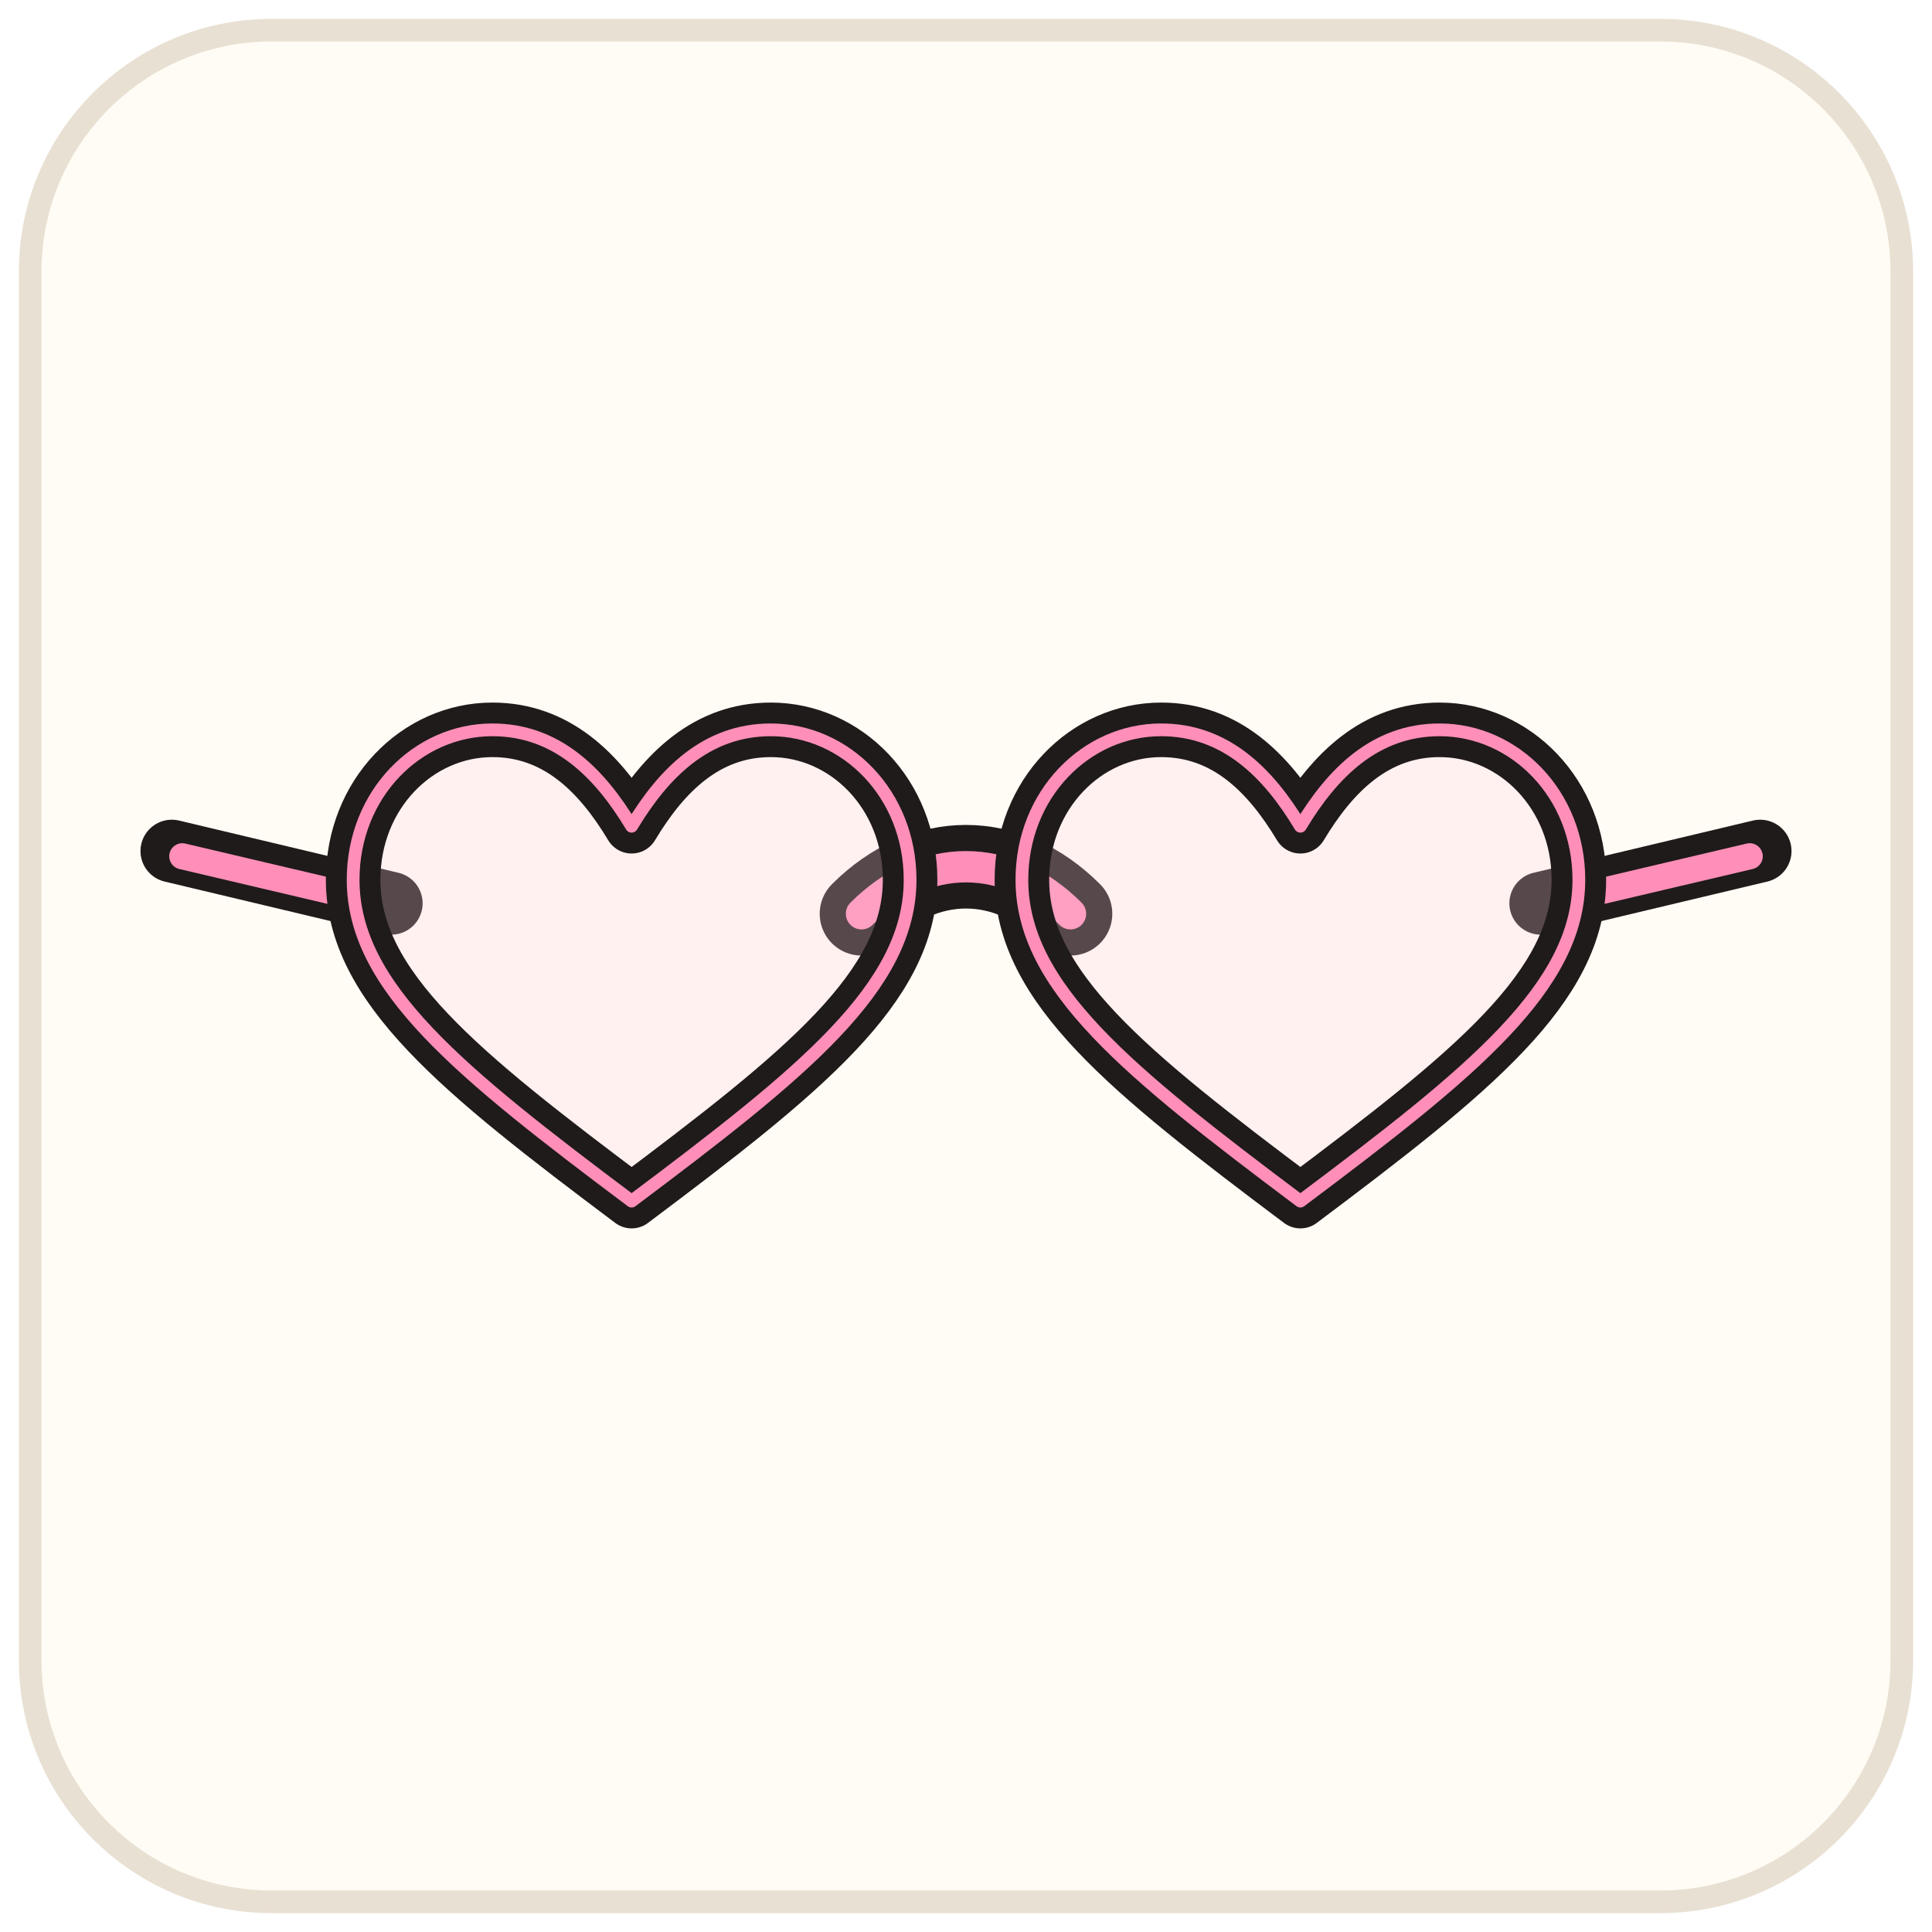
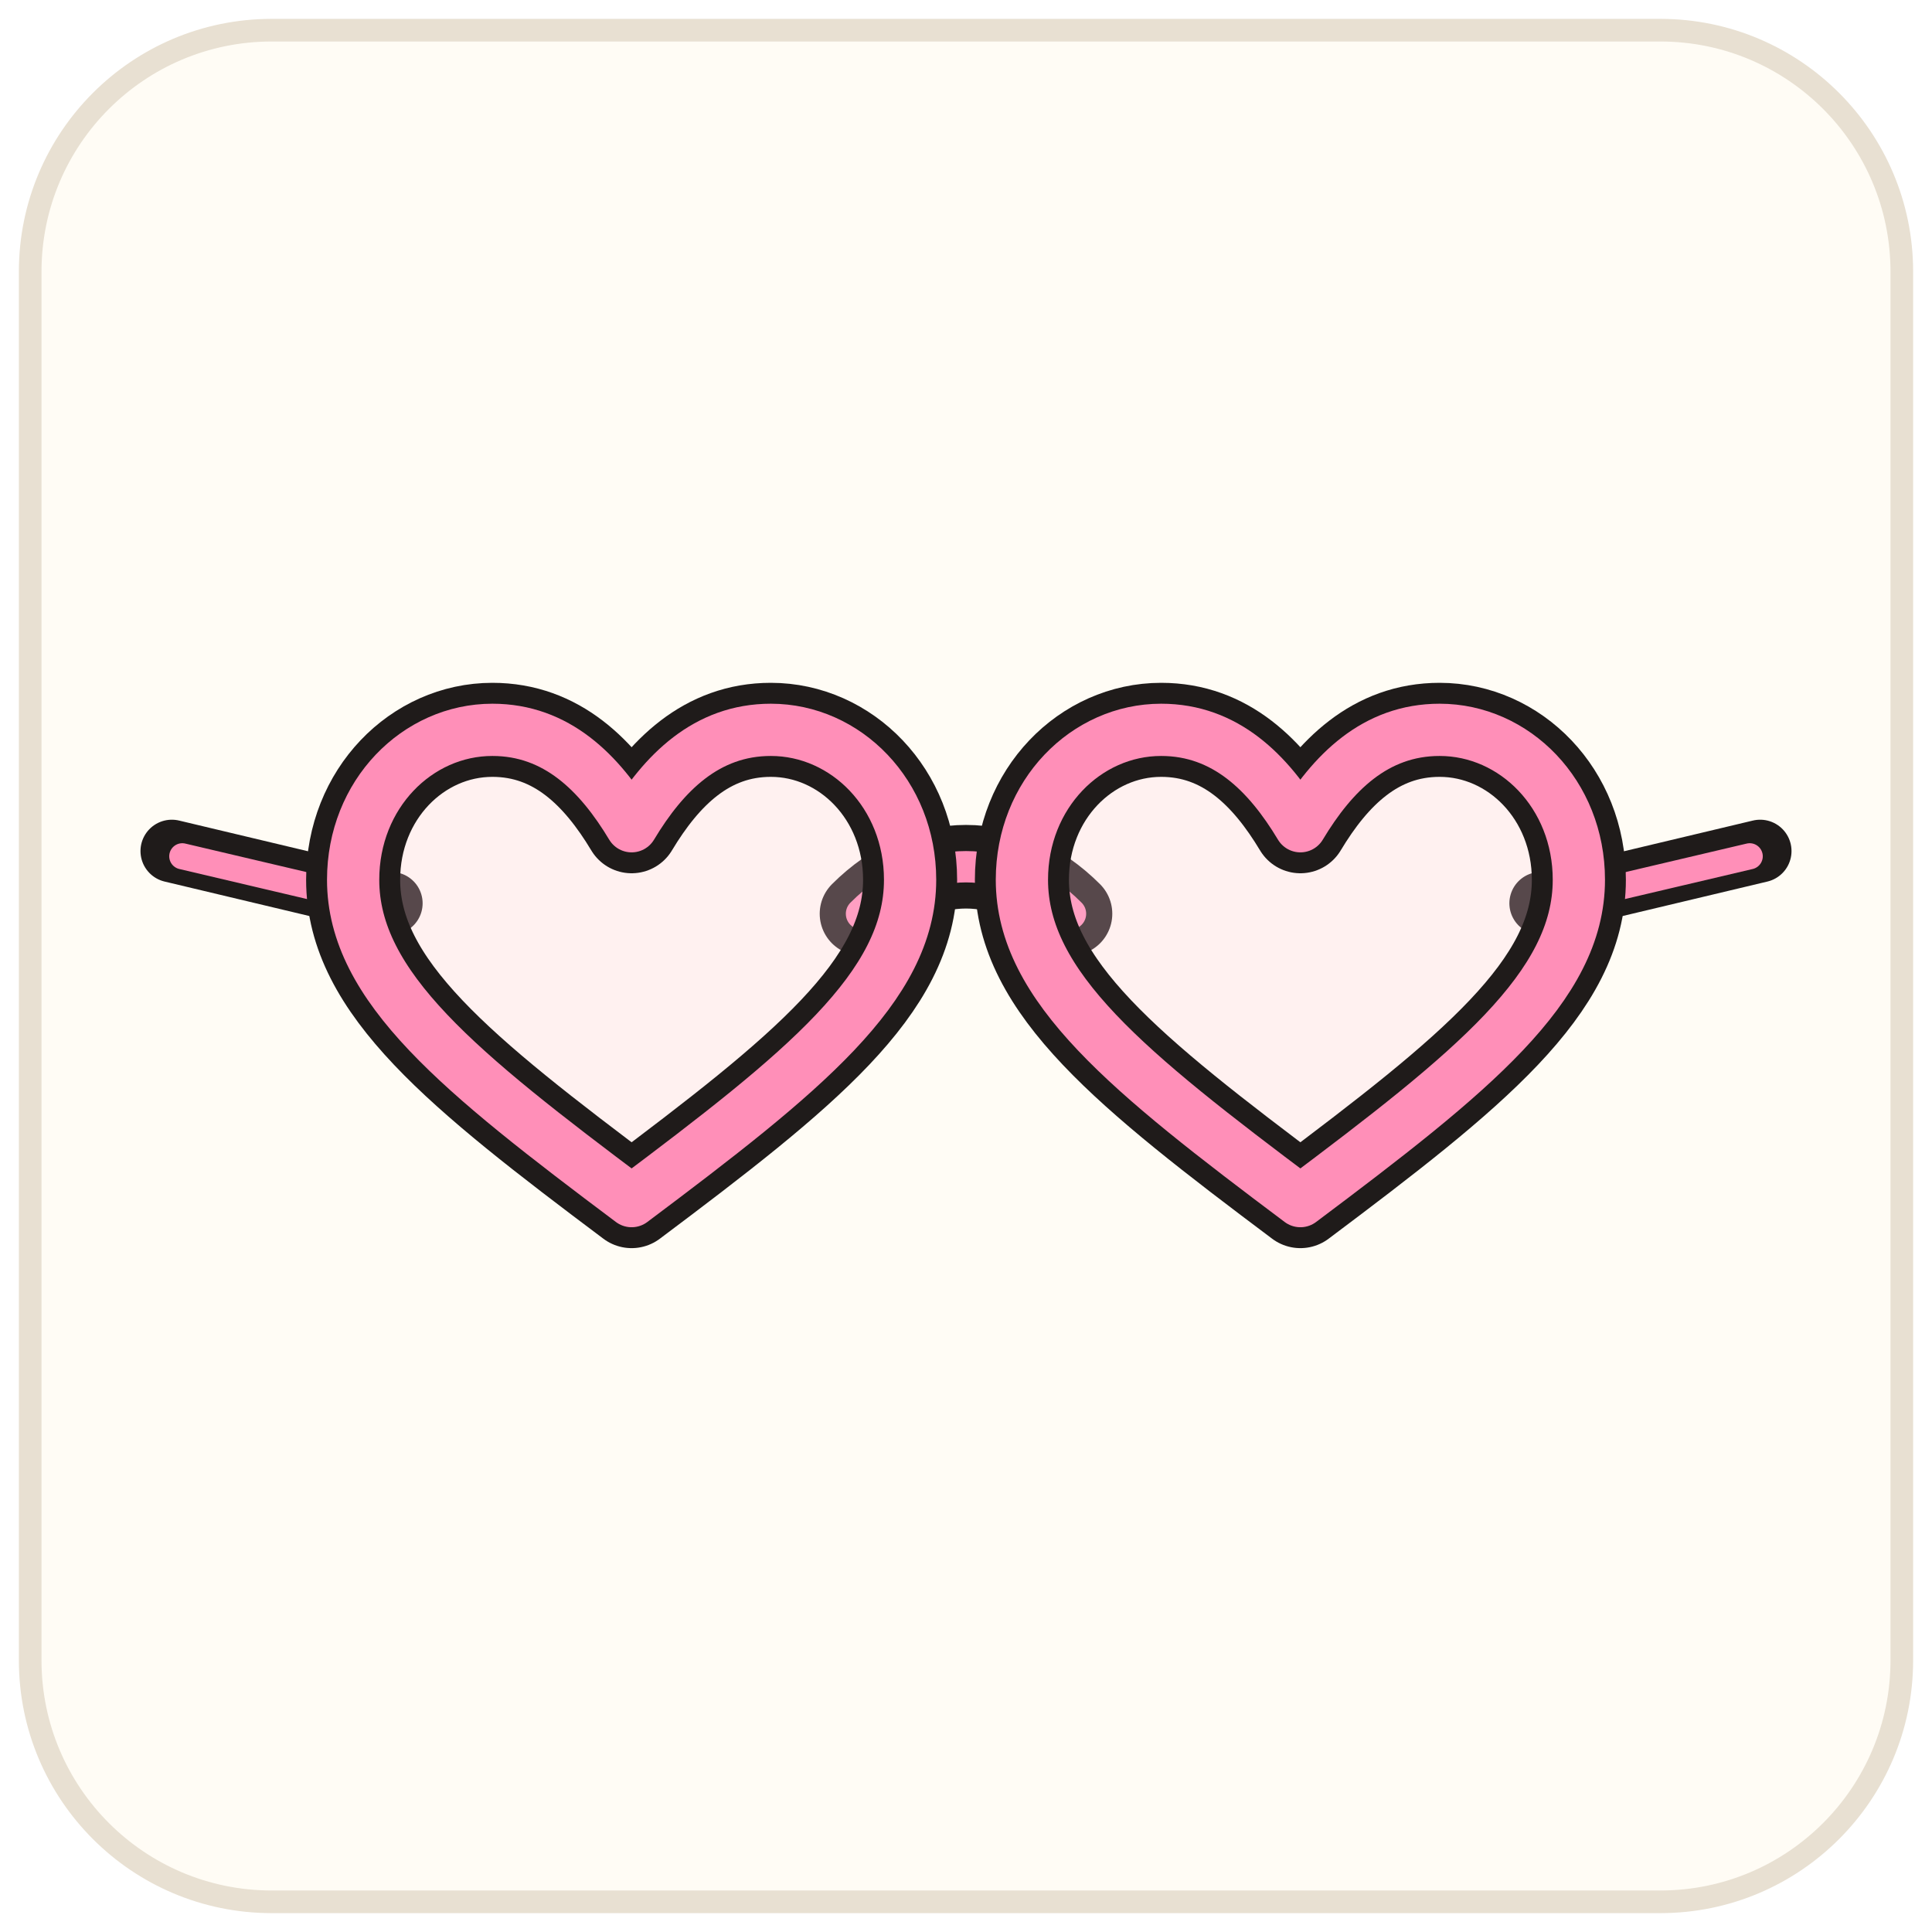
<svg xmlns="http://www.w3.org/2000/svg" viewBox="0 0 256 256" width="256" height="256">
  <rect x="4" y="4" width="248" height="248" rx="32" fill="#FFFCF5" stroke="#E8E0D2" stroke-width="3" />
  <svg x="20" y="20" width="216" height="216" viewBox="100 70 312 312" preserveAspectRatio="xMidYMid meet" overflow="visible">
    <g stroke-linejoin="round" stroke-linecap="round">
      <path fill="none" stroke="#1F1B1A" stroke-width="12" d="M146 214 L104 204 M366 214 L408 204" />
      <path fill="none" stroke="#FF8FB8" stroke-width="5" d="M140 213 L106 205 M372 213 L406 205" />
      <path fill="none" stroke="#1F1B1A" stroke-width="16" d="M236 216 C248 204 264 204 276 216" />
      <path fill="none" stroke="#FF8FB8" stroke-width="6" d="M236 216 C248 204 264 204 276 216" />
      <g transform="translate(192 230) scale(4.1)">
        <path d="M0 10 C-8 4 -13 0 -13 -5 C-13 -9 -10 -12 -6.5 -12 C-3.5 -12 -1.5 -10 0 -7.5 C1.5 -10 3.5 -12 6.5 -12 C10 -12 13 -9 13 -5 C13 0 8 4 0 10 Z" fill="#FFD1E3" fill-opacity="0.25" />
-         <path d="M0 10 C-8 4 -13 0 -13 -5 C-13 -9 -10 -12 -6.5 -12 C-3.5 -12 -1.5 -10 0 -7.5 C1.5 -10 3.5 -12 6.5 -12 C10 -12 13 -9 13 -5 C13 0 8 4 0 10 Z" fill="none" stroke="#1F1B1A" stroke-width="2.546" />
-         <path d="M0 10 C-8 4 -13 0 -13 -5 C-13 -9 -10 -12 -6.5 -12 C-3.5 -12 -1.5 -10 0 -7.5 C1.5 -10 3.5 -12 6.5 -12 C10 -12 13 -9 13 -5 C13 0 8 4 0 10 Z" fill="none" stroke="#FF8FB8" stroke-width="0.595" />
+         <path d="M0 10 C-8 4 -13 0 -13 -5 C-13 -9 -10 -12 -6.5 -12 C-3.5 -12 -1.5 -10 0 -7.5 C1.5 -10 3.5 -12 6.5 -12 C10 -12 13 -9 13 -5 C13 0 8 4 0 10 Z" fill="none" stroke="#1F1B1A" stroke-width="4.39" />
+         <path d="M0 10 C-8 4 -13 0 -13 -5 C-13 -9 -10 -12 -6.5 -12 C-3.5 -12 -1.5 -10 0 -7.5 C1.5 -10 3.5 -12 6.5 -12 C10 -12 13 -9 13 -5 C13 0 8 4 0 10 Z" fill="none" stroke="#FF8FB8" stroke-width="2.439" />
      </g>
      <g transform="translate(320 230) scale(4.1)">
        <path d="M0 10 C-8 4 -13 0 -13 -5 C-13 -9 -10 -12 -6.5 -12 C-3.5 -12 -1.5 -10 0 -7.5 C1.5 -10 3.5 -12 6.5 -12 C10 -12 13 -9 13 -5 C13 0 8 4 0 10 Z" fill="#FFD1E3" fill-opacity="0.25" />
-         <path d="M0 10 C-8 4 -13 0 -13 -5 C-13 -9 -10 -12 -6.5 -12 C-3.5 -12 -1.5 -10 0 -7.5 C1.5 -10 3.5 -12 6.5 -12 C10 -12 13 -9 13 -5 C13 0 8 4 0 10 Z" fill="none" stroke="#1F1B1A" stroke-width="2.546" />
-         <path d="M0 10 C-8 4 -13 0 -13 -5 C-13 -9 -10 -12 -6.5 -12 C-3.5 -12 -1.5 -10 0 -7.5 C1.5 -10 3.5 -12 6.5 -12 C10 -12 13 -9 13 -5 C13 0 8 4 0 10 Z" fill="none" stroke="#FF8FB8" stroke-width="0.595" />
+         <path d="M0 10 C-8 4 -13 0 -13 -5 C-13 -9 -10 -12 -6.5 -12 C-3.5 -12 -1.5 -10 0 -7.5 C1.5 -10 3.5 -12 6.5 -12 C10 -12 13 -9 13 -5 C13 0 8 4 0 10 Z" fill="none" stroke="#1F1B1A" stroke-width="4.39" />
+         <path d="M0 10 C-8 4 -13 0 -13 -5 C-13 -9 -10 -12 -6.5 -12 C-3.5 -12 -1.5 -10 0 -7.5 C1.5 -10 3.5 -12 6.5 -12 C10 -12 13 -9 13 -5 C13 0 8 4 0 10 Z" fill="none" stroke="#FF8FB8" stroke-width="2.439" />
      </g>
    </g>
  </svg>
</svg>
